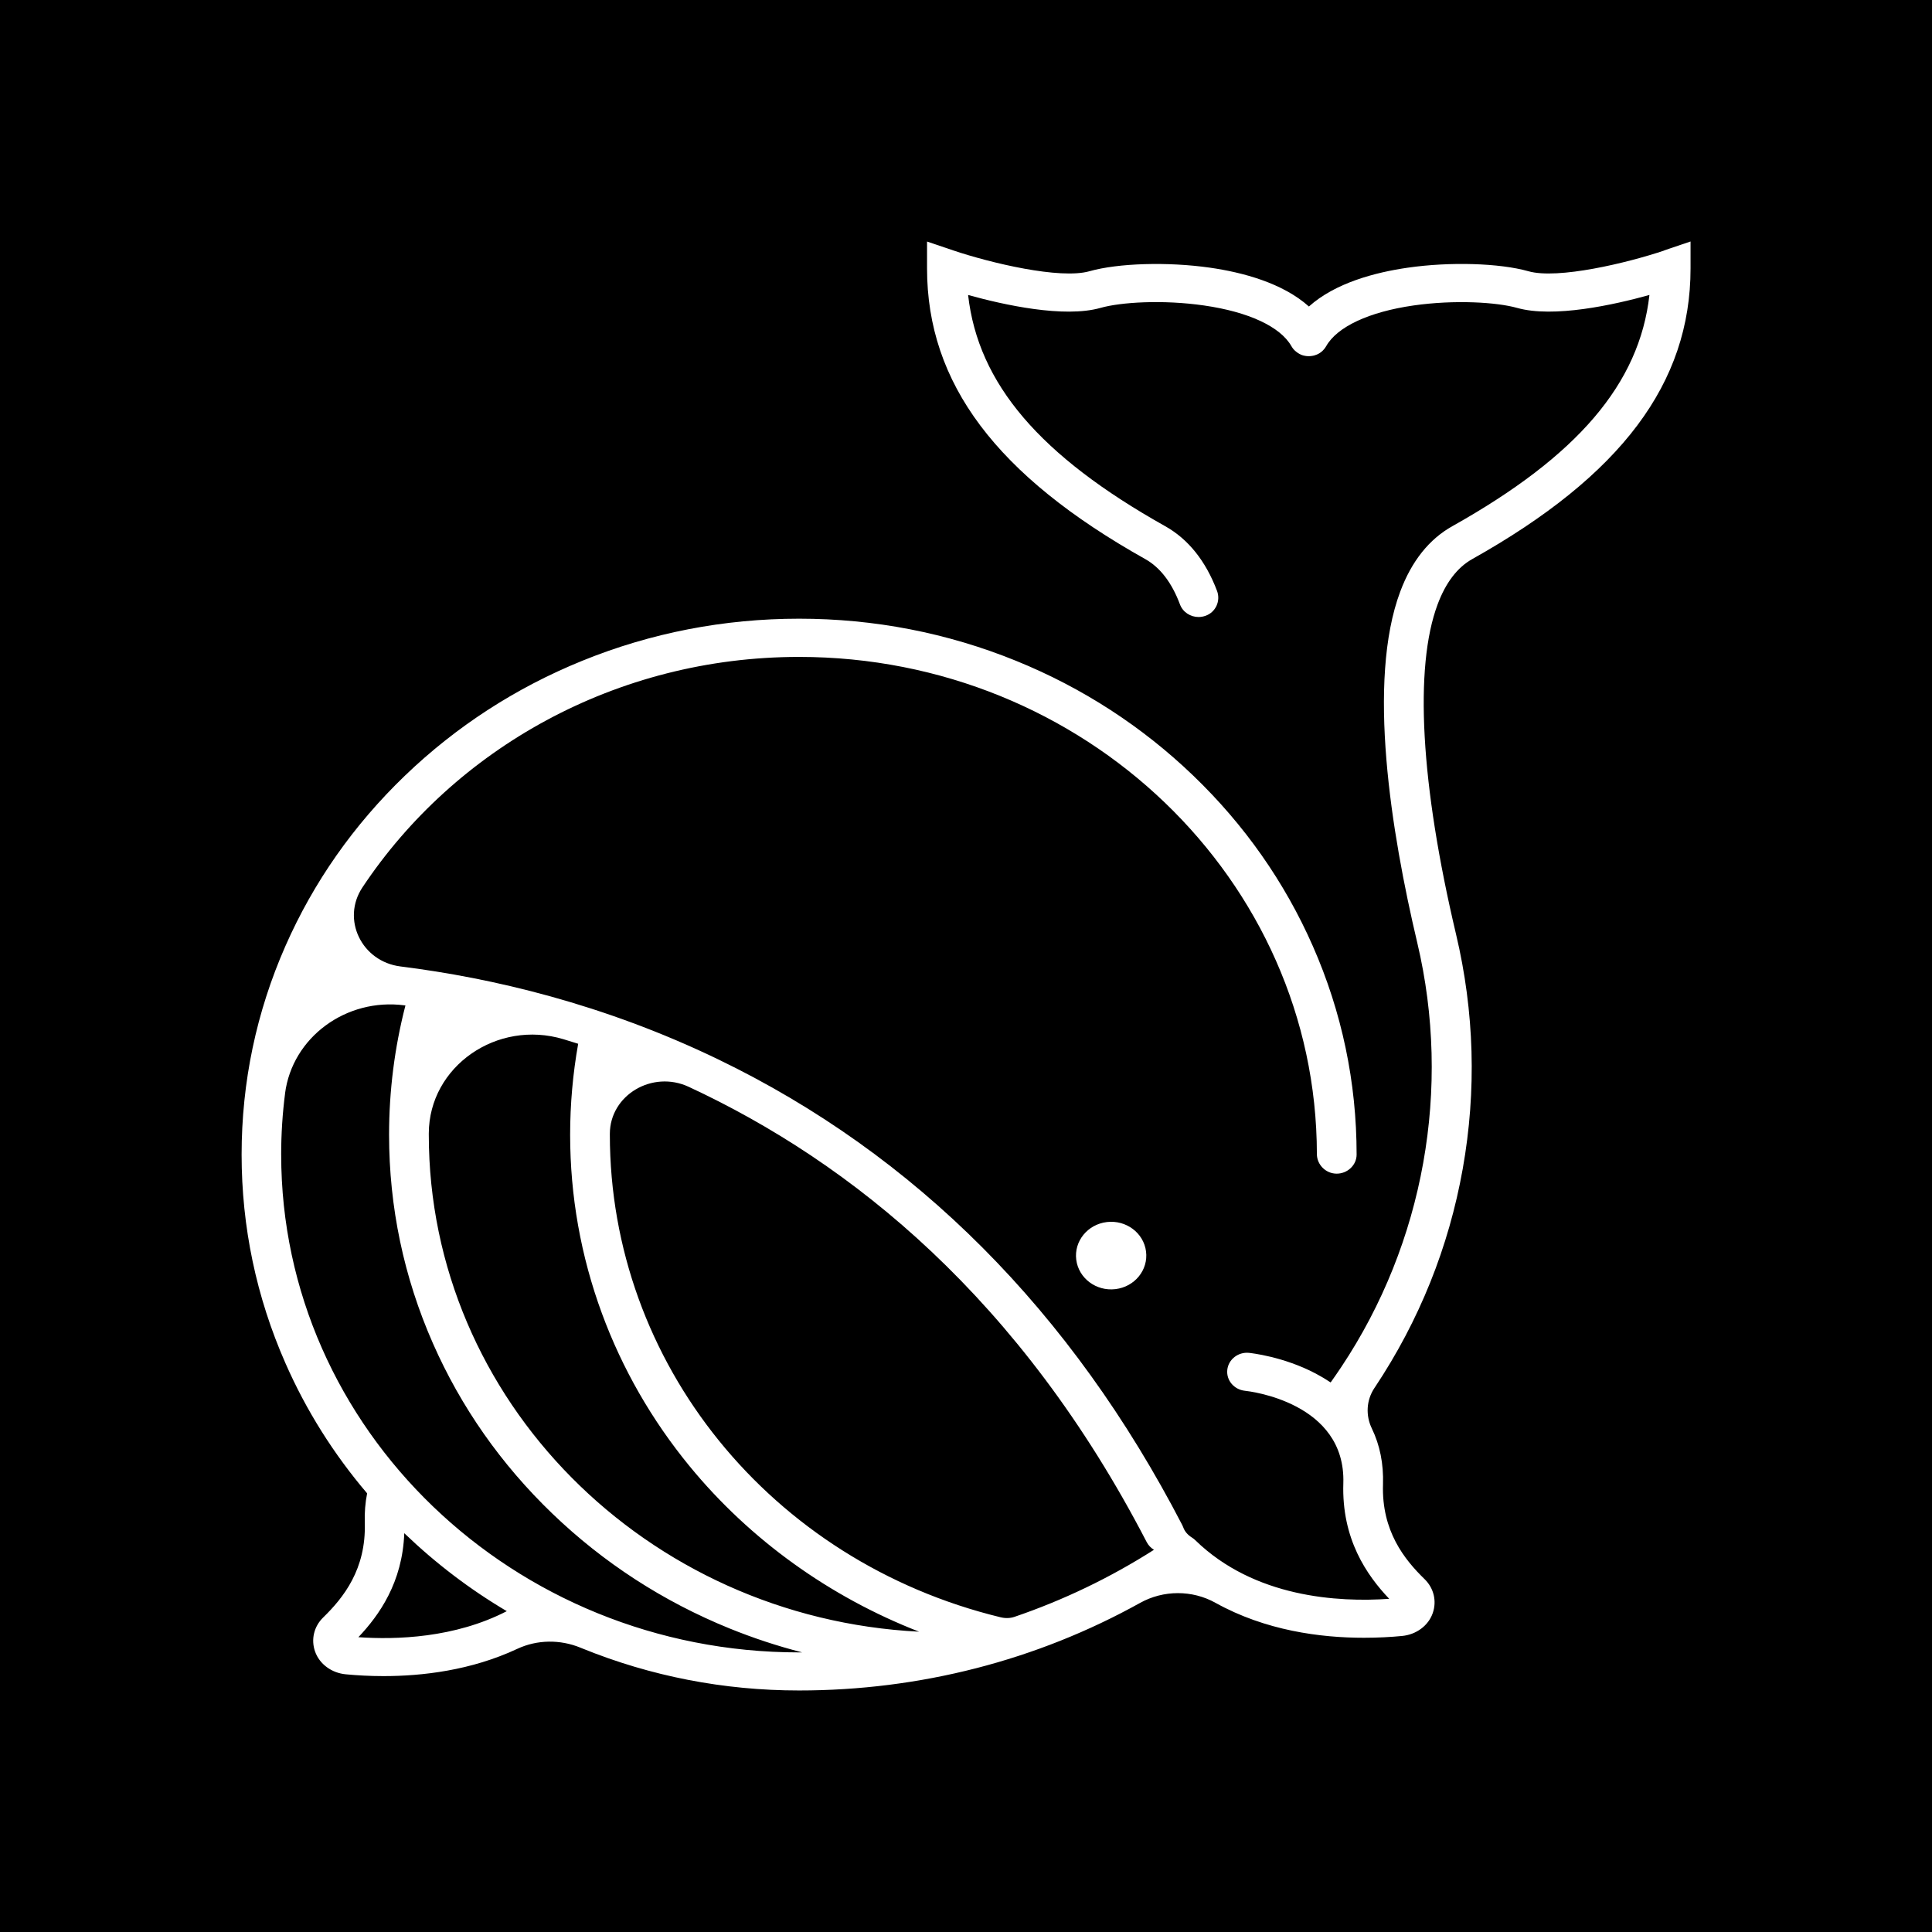
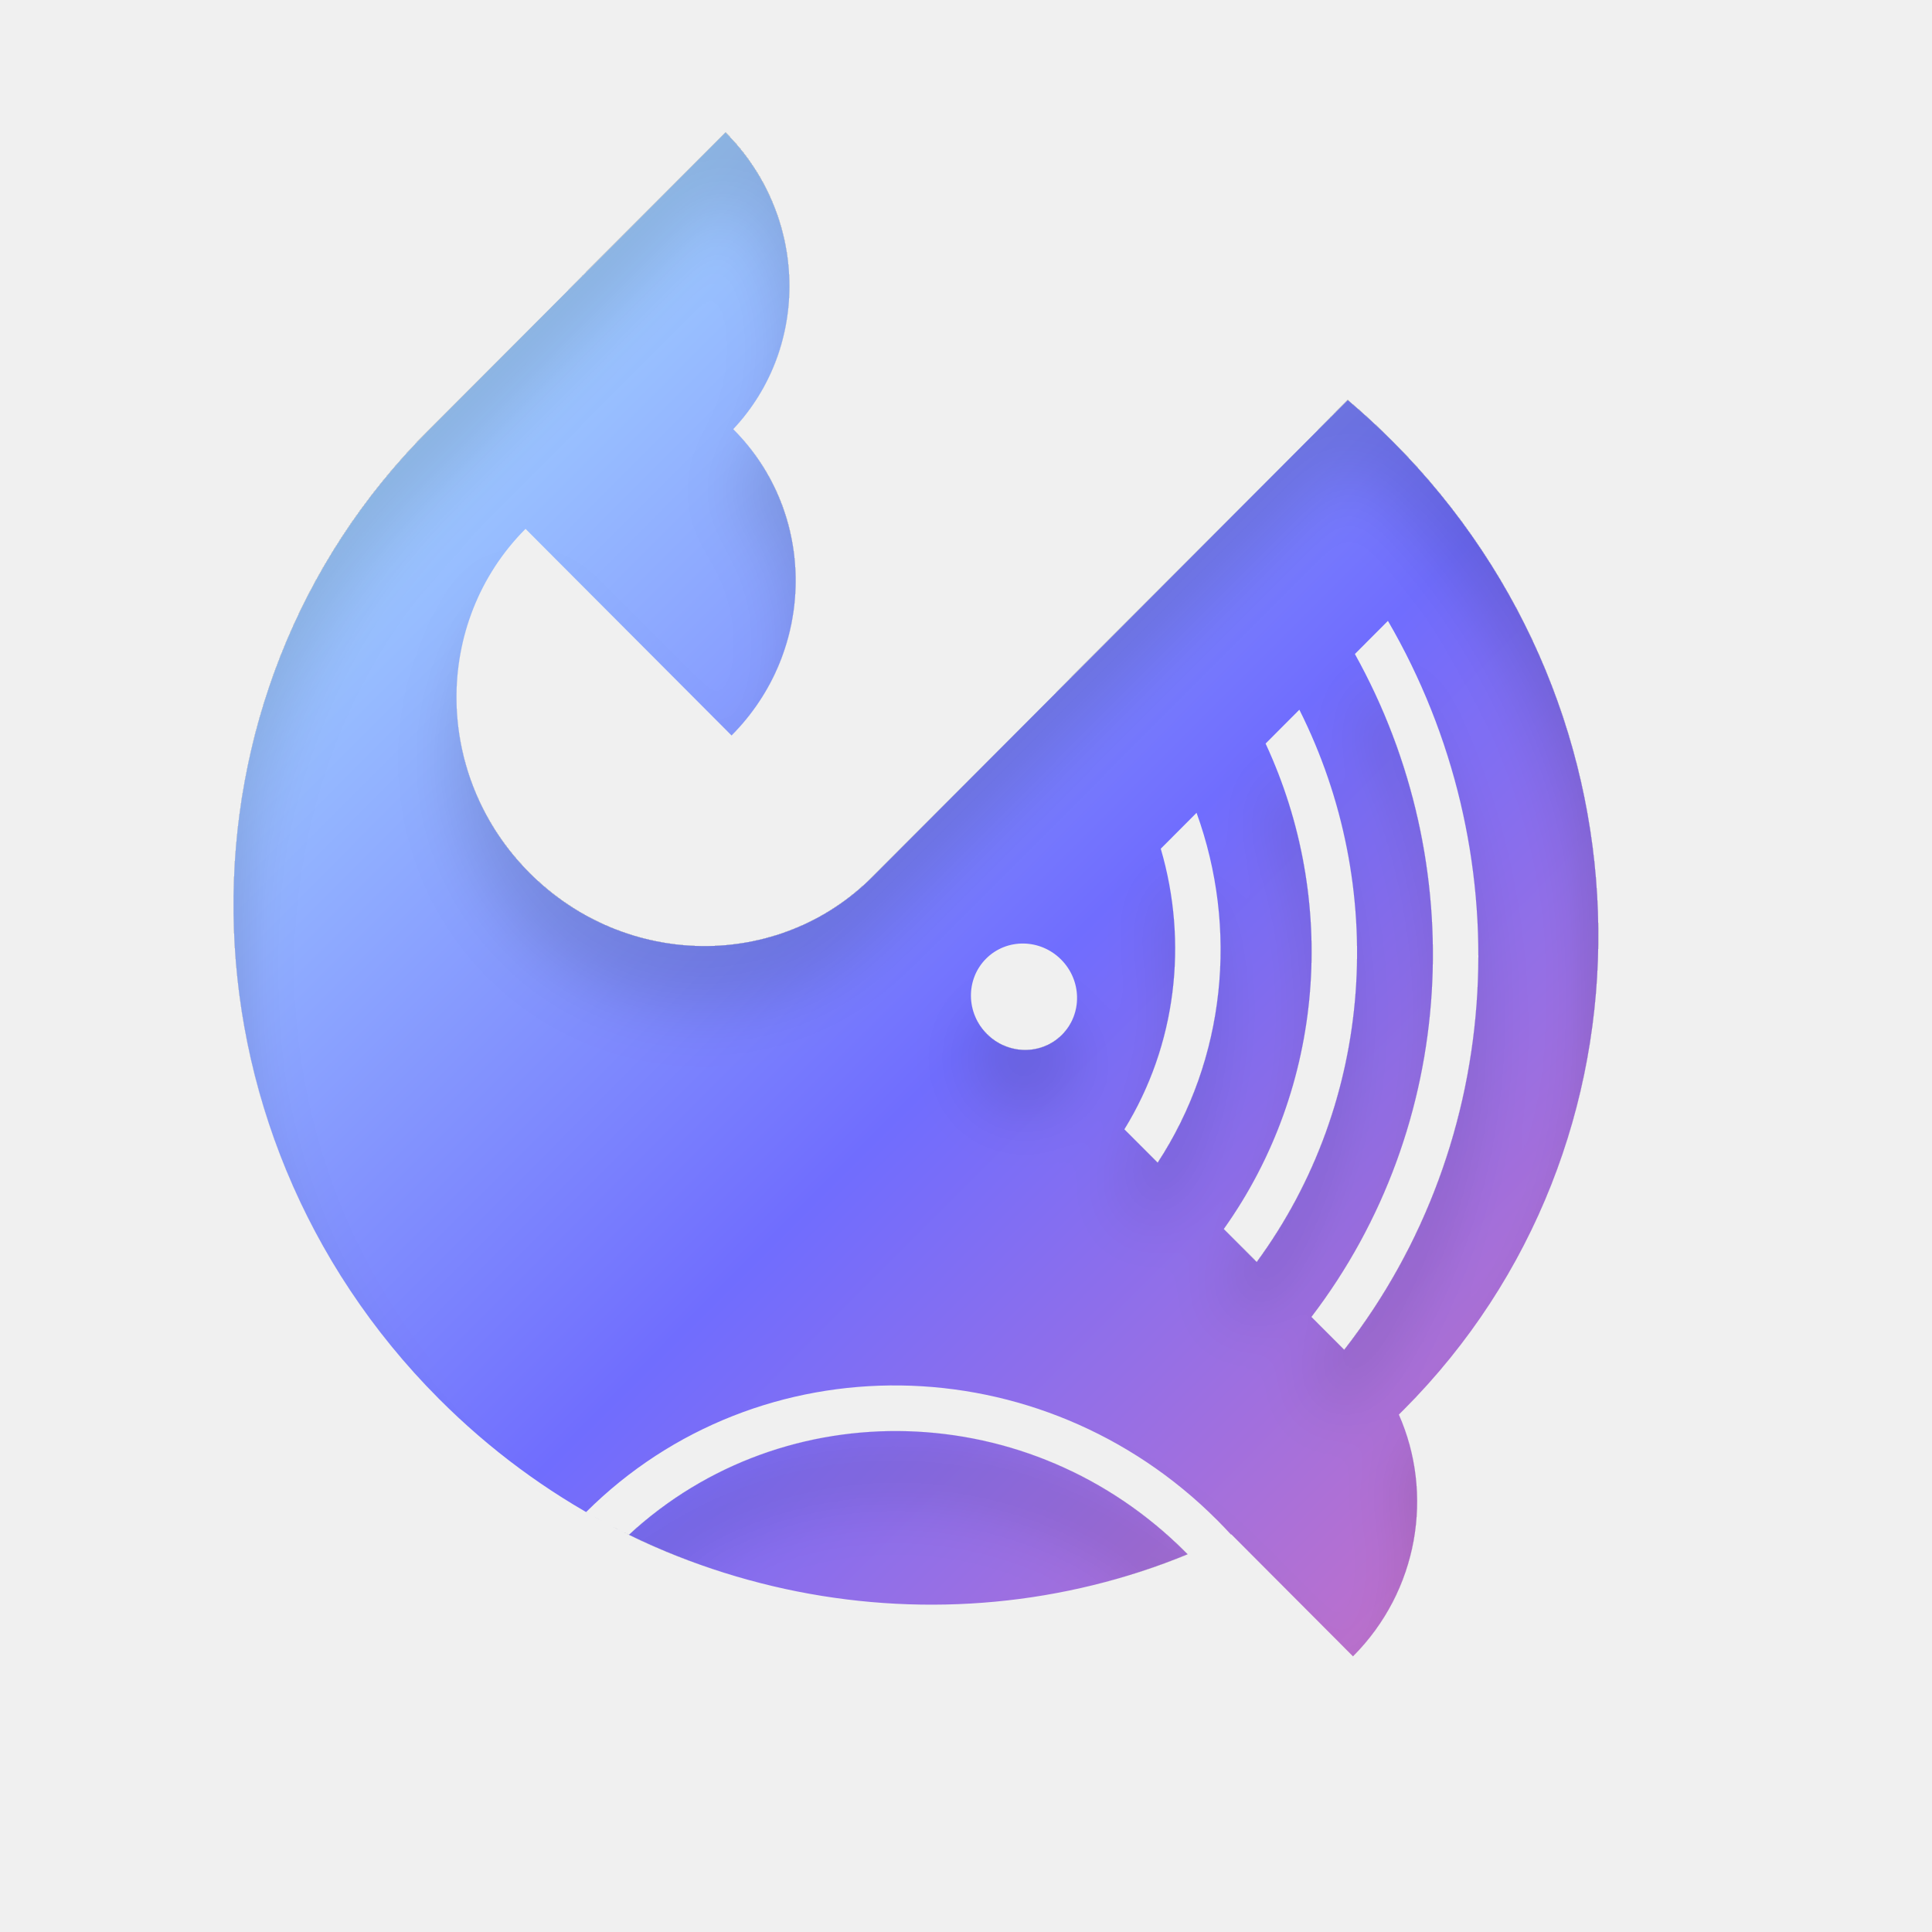
- <svg xmlns="http://www.w3.org/2000/svg" viewBox="0 0 32 32">
-   <rect width="32" height="32" />
-   <path d="m27.562 4.148 0.438-0.148 8e-4 5.3e-4v0.445c0 1.901-1.149 3.431-3.615 4.814-0.247 0.138-0.44 0.391-0.574 0.75-0.391 1.044-0.282 2.985 0.305 5.465 0.304 1.284 0.341 2.59 0.111 3.883-0.231 1.299-0.721 2.518-1.456 3.622-0.002 0.003-0.004 0.007-0.007 0.01-0.134 0.201-0.148 0.453-0.043 0.67 0.133 0.275 0.196 0.585 0.185 0.926-0.025 0.772 0.355 1.245 0.689 1.57 0.153 0.149 0.204 0.364 0.135 0.562-0.073 0.211-0.276 0.357-0.507 0.379-0.184 0.018-0.399 0.03-0.634 0.03-0.718 0-1.63-0.118-2.458-0.579-0.386-0.215-0.863-0.213-1.249 0.002-1.712 0.951-3.647 1.45-5.648 1.45-1.246 0-2.455-0.235-3.594-0.698-0.009-0.004-0.018-0.007-0.027-0.011-0.336-0.138-0.717-0.134-1.045 0.019-0.766 0.359-1.578 0.452-2.217 0.452-0.236 0-0.448-0.013-0.626-0.03-0.231-0.022-0.434-0.167-0.508-0.379-0.069-0.198-0.018-0.413 0.135-0.562 0.334-0.326 0.714-0.798 0.689-1.57-0.005-0.169 0.008-0.332 0.039-0.486-0.556-0.653-1.01-1.375-1.353-2.156-0.482-1.094-0.726-2.257-0.726-3.455 0-1.198 0.244-2.361 0.726-3.455 0.465-1.057 1.131-2.006 1.979-2.821 0.848-0.815 1.835-1.455 2.935-1.902 1.138-0.463 2.348-0.698 3.594-0.698 1.246 0 2.455 0.235 3.594 0.698 1.1 0.447 2.087 1.087 2.935 1.902 0.848 0.815 1.514 1.764 1.979 2.821 0.482 1.094 0.726 2.257 0.726 3.455 0 0.177-0.155 0.319-0.336 0.316-0.18-0.004-0.322-0.152-0.322-0.325-0.005-4.541-3.85-8.234-8.576-8.234-3.036 0-5.708 1.524-7.233 3.818-0.351 0.528-0.014 1.228 0.631 1.309 1.519 0.19 3.362 0.622 5.26 1.538 3.267 1.577 5.854 4.173 7.689 7.716 0.006 0.012 0.012 0.025 0.016 0.037 0.025 0.071 0.078 0.127 0.143 0.168 0.019 0.012 0.038 0.026 0.055 0.043 0.978 0.954 2.372 1.031 3.213 0.972-0.371-0.39-0.79-0.991-0.76-1.914 0.043-1.342-1.561-1.525-1.63-1.532-0.18-0.019-0.311-0.174-0.292-0.347 0.019-0.173 0.18-0.299 0.36-0.281 0.024 0.003 0.567 0.059 1.105 0.343 0.087 0.046 0.169 0.095 0.247 0.147 0.06-0.085 0.12-0.171 0.177-0.257 1.369-2.056 1.828-4.616 1.258-7.024-0.435-1.837-0.837-4.338-0.282-5.819 0.188-0.503 0.478-0.867 0.862-1.082 2.073-1.162 3.099-2.358 3.265-3.83-0.59 0.164-1.588 0.385-2.193 0.214-0.334-0.094-1.03-0.138-1.715-0.04-0.736 0.106-1.264 0.352-1.446 0.674-8e-4 0.001-0.002 0.003-0.003 0.004-8e-4 0.001-0.002 0.002-0.002 0.004-0.003 0.006-0.007 0.011-0.011 0.017-0.003 0.003-0.005 0.007-0.008 0.011-0.004 0.005-0.007 0.009-0.011 0.014-0.003 0.004-0.007 0.008-0.01 0.011-0.001 0.001-0.003 0.003-0.004 0.004-0.002 0.003-0.005 0.005-0.007 0.008-0.004 0.004-0.009 0.008-0.013 0.012-0.004 0.003-0.007 0.006-0.011 0.009-0.004 0.003-0.009 0.007-0.013 0.01l-0.003 0.002c-0.003 0.002-0.006 0.005-0.01 0.007-6e-3 0.004-0.012 0.007-0.018 0.011-0.002 0.002-0.005 0.003-0.007 0.004l-0.001 4.4e-4 -0.001 6.1e-4c-0.004 0.002-0.008 0.004-0.013 0.006-0.002 9.3e-4 -0.004 0.002-0.006 0.003-0.002 7.8e-4 -0.004 0.002-0.006 0.002-0.002 8.5e-4 -0.004 0.002-0.006 0.002-0.005 0.002-0.011 0.004-0.016 0.006-0.002 6.9e-4 -0.004 0.001-0.007 0.002-0.003 9.9e-4 -0.005 0.002-0.008 0.003-0.002 6e-4 -0.005 0.001-0.007 0.002-0.002 4e-4 -0.003 8e-4 -0.005 0.001-0.006 0.002-0.013 0.003-0.019 0.004-0.001 2.3e-4 -0.003 4.1e-4 -0.004 5.8e-4 -0.002 2.2e-4 -0.004 4.4e-4 -0.005 7.3e-4 -0.007 0.001-0.015 0.002-0.022 0.003-0.005 5.3e-4 -0.01 7.9e-4 -0.015 7.9e-4 -0.002 9e-5 -0.004 2e-4 -0.005 3.2e-4 -0.004 2.3e-4 -0.007 4.7e-4 -0.011 4.7e-4 -9e-3 0-0.018-5.3e-4 -0.026-0.001h-0.005c-0.009-0.001-0.019-0.002-0.028-0.004-0.001-2.7e-4 -0.002-5.3e-4 -0.003-5.3e-4 -0.008-0.001-0.015-0.003-0.023-0.005-0.001-3.4e-4 -0.003-6.3e-4 -0.004-9.1e-4 -0.002-3.8e-4 -0.003-7.4e-4 -0.005-0.001-0.003-9.2e-4 -0.006-0.002-0.009-0.003-0.003-9.9e-4 -0.006-0.002-0.009-0.003-0.002-5.3e-4 -3e-3 -0.001-0.005-0.002-0.003-9.9e-4 -0.006-0.002-0.009-0.003-0.002-8e-4 -0.004-0.002-0.006-0.003-0.002-9.4e-4 -0.004-0.002-0.006-0.003-0.001-6.4e-4 -0.003-0.001-0.004-0.002-0.004-2e-3 -0.009-0.004-0.013-0.006 0 0-9e-4 -4.5e-4 -0.001-6.5e-4s-0.001-6.6e-4 -0.001-6.6e-4c-0.003-0.002-0.005-0.003-0.008-0.005-0.006-0.003-0.012-0.007-0.017-0.01-0.002-0.001-0.004-0.002-0.005-0.004s-0.004-0.002-0.005-0.004c-0.005-0.003-0.01-0.007-0.015-0.011-0.004-0.003-0.008-0.006-0.011-0.009-0.004-0.004-0.009-0.007-0.013-0.011-0.003-0.003-0.005-0.005-0.008-0.008-0.001-0.001-0.003-0.003-0.004-0.004-0.004-0.004-0.007-0.007-0.01-0.011-0.004-0.004-0.008-0.009-0.011-0.014-0.003-0.003-0.005-0.007-8e-3 -0.011-0.004-0.006-0.007-0.011-0.011-0.017l-0.005-0.008c-0.183-0.323-0.71-0.568-1.447-0.674-0.685-0.099-1.382-0.055-1.715 0.04-0.605 0.171-1.603-0.05-2.193-0.214 0.166 1.472 1.192 2.668 3.265 3.83 0.381 0.214 0.67 0.574 0.858 1.071 0.062 0.165-0.02 0.353-0.191 0.413-0.038 0.013-0.076 0.02-0.114 0.02-0.135 0-0.261-0.08-0.309-0.209-0.134-0.359-0.328-0.612-0.574-0.75-2.467-1.383-3.615-2.913-3.615-4.814v-0.446l0.437 0.148c0.612 0.206 1.764 0.482 2.252 0.344 0.477-0.135 1.299-0.159 1.998-0.059 0.536 0.077 1.202 0.252 1.638 0.643 0.436-0.392 1.102-0.566 1.638-0.643 0.699-0.101 1.521-0.076 1.998 0.059 0.487 0.138 1.64-0.138 2.251-0.344zm-8.449 21.521c-0.05-0.03-0.092-0.073-0.12-0.127-2.082-4.019-4.88-6.284-7.586-7.541-0.602-0.28-1.305 0.137-1.306 0.779v0.013c0 3.782 2.661 7.069 6.471 7.994h0.001c0.076 0.019 0.156 0.018 0.23-0.007 0.809-0.276 1.585-0.648 2.311-1.111zm-9.537-8.381c-0.081-0.026-0.162-0.051-0.242-0.075h2.7e-4c-1.101-0.332-2.229 0.451-2.232 1.56v0.021c0 4.399 3.603 8.004 8.121 8.232-1.48-0.576-2.8-1.522-3.798-2.737-0.629-0.766-1.119-1.62-1.456-2.536-0.349-0.948-0.526-1.944-0.526-2.959 0-0.505 0.045-1.01 0.133-1.505zm-2.88 8.105c-0.029 0.817-0.416 1.361-0.76 1.724 0.623 0.044 1.596 0.014 2.458-0.431-0.611-0.361-1.176-0.791-1.691-1.285-0.001-0.001-0.002-0.002-0.004-0.004-0.001-0.001-0.003-0.003-0.004-4e-3zm-1.974-7.284c-0.043 0.333-0.065 0.672-0.065 1.016h2.7e-4c0 4.546 3.847 8.244 8.576 8.244 0.009 0 0.018-1e-4 0.026-2e-4 0.009-2e-4 0.018-3e-4 0.026-3e-4 -0.408-0.105-0.809-0.237-1.201-0.396-1.1-0.447-2.087-1.087-2.935-1.902s-1.514-1.764-1.979-2.821c-0.482-1.094-0.726-2.257-0.726-3.455 0-0.725 0.091-1.444 0.271-2.141-0.006-7e-4 -0.012-0.002-0.017-0.002-0.965-0.126-1.857 0.53-1.977 1.459z" clip-rule="evenodd" fill="#fff" fill-rule="evenodd" />
-   <path d="m18.982 20.728c0.039 0.307-0.188 0.586-0.507 0.624-0.319 0.038-0.61-0.18-0.649-0.487-0.039-0.307 0.188-0.586 0.507-0.624 0.319-0.038 0.61 0.18 0.649 0.487z" fill="#fff" />
+ <svg xmlns="http://www.w3.org/2000/svg" width="512" height="512" viewBox="0 0 512 512" fill="none">
+   <g clip-path="url(#clip0_8383_47680)">
+     <g filter="url(#filter0_i_8383_47680)">
+       <path fill-rule="evenodd" clip-rule="evenodd" d="M194.329 113.752C216.545 136.034 216.339 172.368 193.868 194.906C193.868 194.906 175.856 176.844 153.639 154.561L139.273 140.152C114.464 165.053 114.926 205.87 140.311 231.33C165.702 256.796 206.411 257.254 231.237 232.355L357.174 106.047C361.287 109.518 365.286 113.196 369.159 117.081C440.571 188.702 441.858 303.534 372.033 373.565C371.595 374.004 371.155 374.441 370.713 374.874C379.991 395.91 375.916 421.544 358.562 438.949C358.562 438.949 344.711 425.06 326.32 406.615C326.286 406.632 326.252 406.649 326.219 406.666C325.058 405.401 323.866 404.155 322.643 402.927C275.941 356.088 201.133 355.134 155.329 400.707C159.058 402.858 162.844 404.867 166.679 406.735C208.017 368.506 273.189 370.234 314.214 411.381C314.385 411.552 314.555 411.724 314.724 411.895C249.306 438.851 170.429 424.97 116.302 370.683C44.896 299.067 43.604 184.246 113.413 114.214C113.559 114.068 113.705 113.923 113.852 113.779C116.062 111.562 132.716 94.856 152.935 74.578C174.658 52.79 192.27 35.13 192.27 35.13C214.086 57.011 214.864 91.856 194.312 113.735L194.329 113.752ZM281.427 274.237C286.858 268.79 286.758 259.859 281.203 254.288C275.649 248.718 266.744 248.617 261.313 254.064C255.882 259.511 255.982 268.442 261.537 274.013C267.091 279.583 275.996 279.684 281.427 274.237ZM347.542 348.998C386.263 298.298 389.982 228.975 359.061 173.319L367.815 164.539C403.195 225.325 399.473 302.17 356.23 357.712L347.542 348.998ZM335.397 197.053C354.723 238.717 351.102 288.082 324.315 325.703L333.04 334.454C364.278 291.892 367.955 235.059 344.342 188.081L335.397 197.053ZM297.971 299.281C311.729 276.966 314.917 249.819 307.614 224.917L317.1 215.404C328.217 246.078 324.821 280.598 306.792 308.128L297.971 299.281Z" fill="url(#paint0_linear_8383_47680)" />
+     </g>
+   </g>
+   <defs>
+     <filter id="filter0_i_8383_47680" x="61.89" y="35.13" width="361.681" height="420.337" filterUnits="userSpaceOnUse" color-interpolation-filters="sRGB">
+       <feFlood flood-opacity="0" result="BackgroundImageFix" />
+       <feBlend mode="normal" in="SourceGraphic" in2="BackgroundImageFix" result="shape" />
+       <feColorMatrix in="SourceAlpha" type="matrix" values="0 0 0 0 0 0 0 0 0 0 0 0 0 0 0 0 0 0 127 0" result="hardAlpha" />
+       <feOffset dy="16.518" />
+       <feGaussianBlur stdDeviation="8.259" />
+       <feComposite in2="hardAlpha" operator="arithmetic" k2="-1" k3="1" />
+       <feColorMatrix type="matrix" values="0 0 0 0 0 0 0 0 0 0 0 0 0 0 0 0 0 0 0.12 0" />
+       <feBlend mode="normal" in2="shape" result="effect1_innerShadow_8383_47680" />
+     </filter>
+     <linearGradient id="paint0_linear_8383_47680" x1="113.429" y1="114.199" x2="413.469" y2="413.357" gradientUnits="userSpaceOnUse">
+       <stop stop-color="#9ECBFF" />
+       <stop offset="0.51" stop-color="#706DFE" />
+       <stop offset="1" stop-color="#C371C8" />
+     </linearGradient>
+     <clipPath id="clip0_8383_47680">
+       <rect width="512" height="512" fill="white" />
+     </clipPath>
+   </defs>
</svg>
